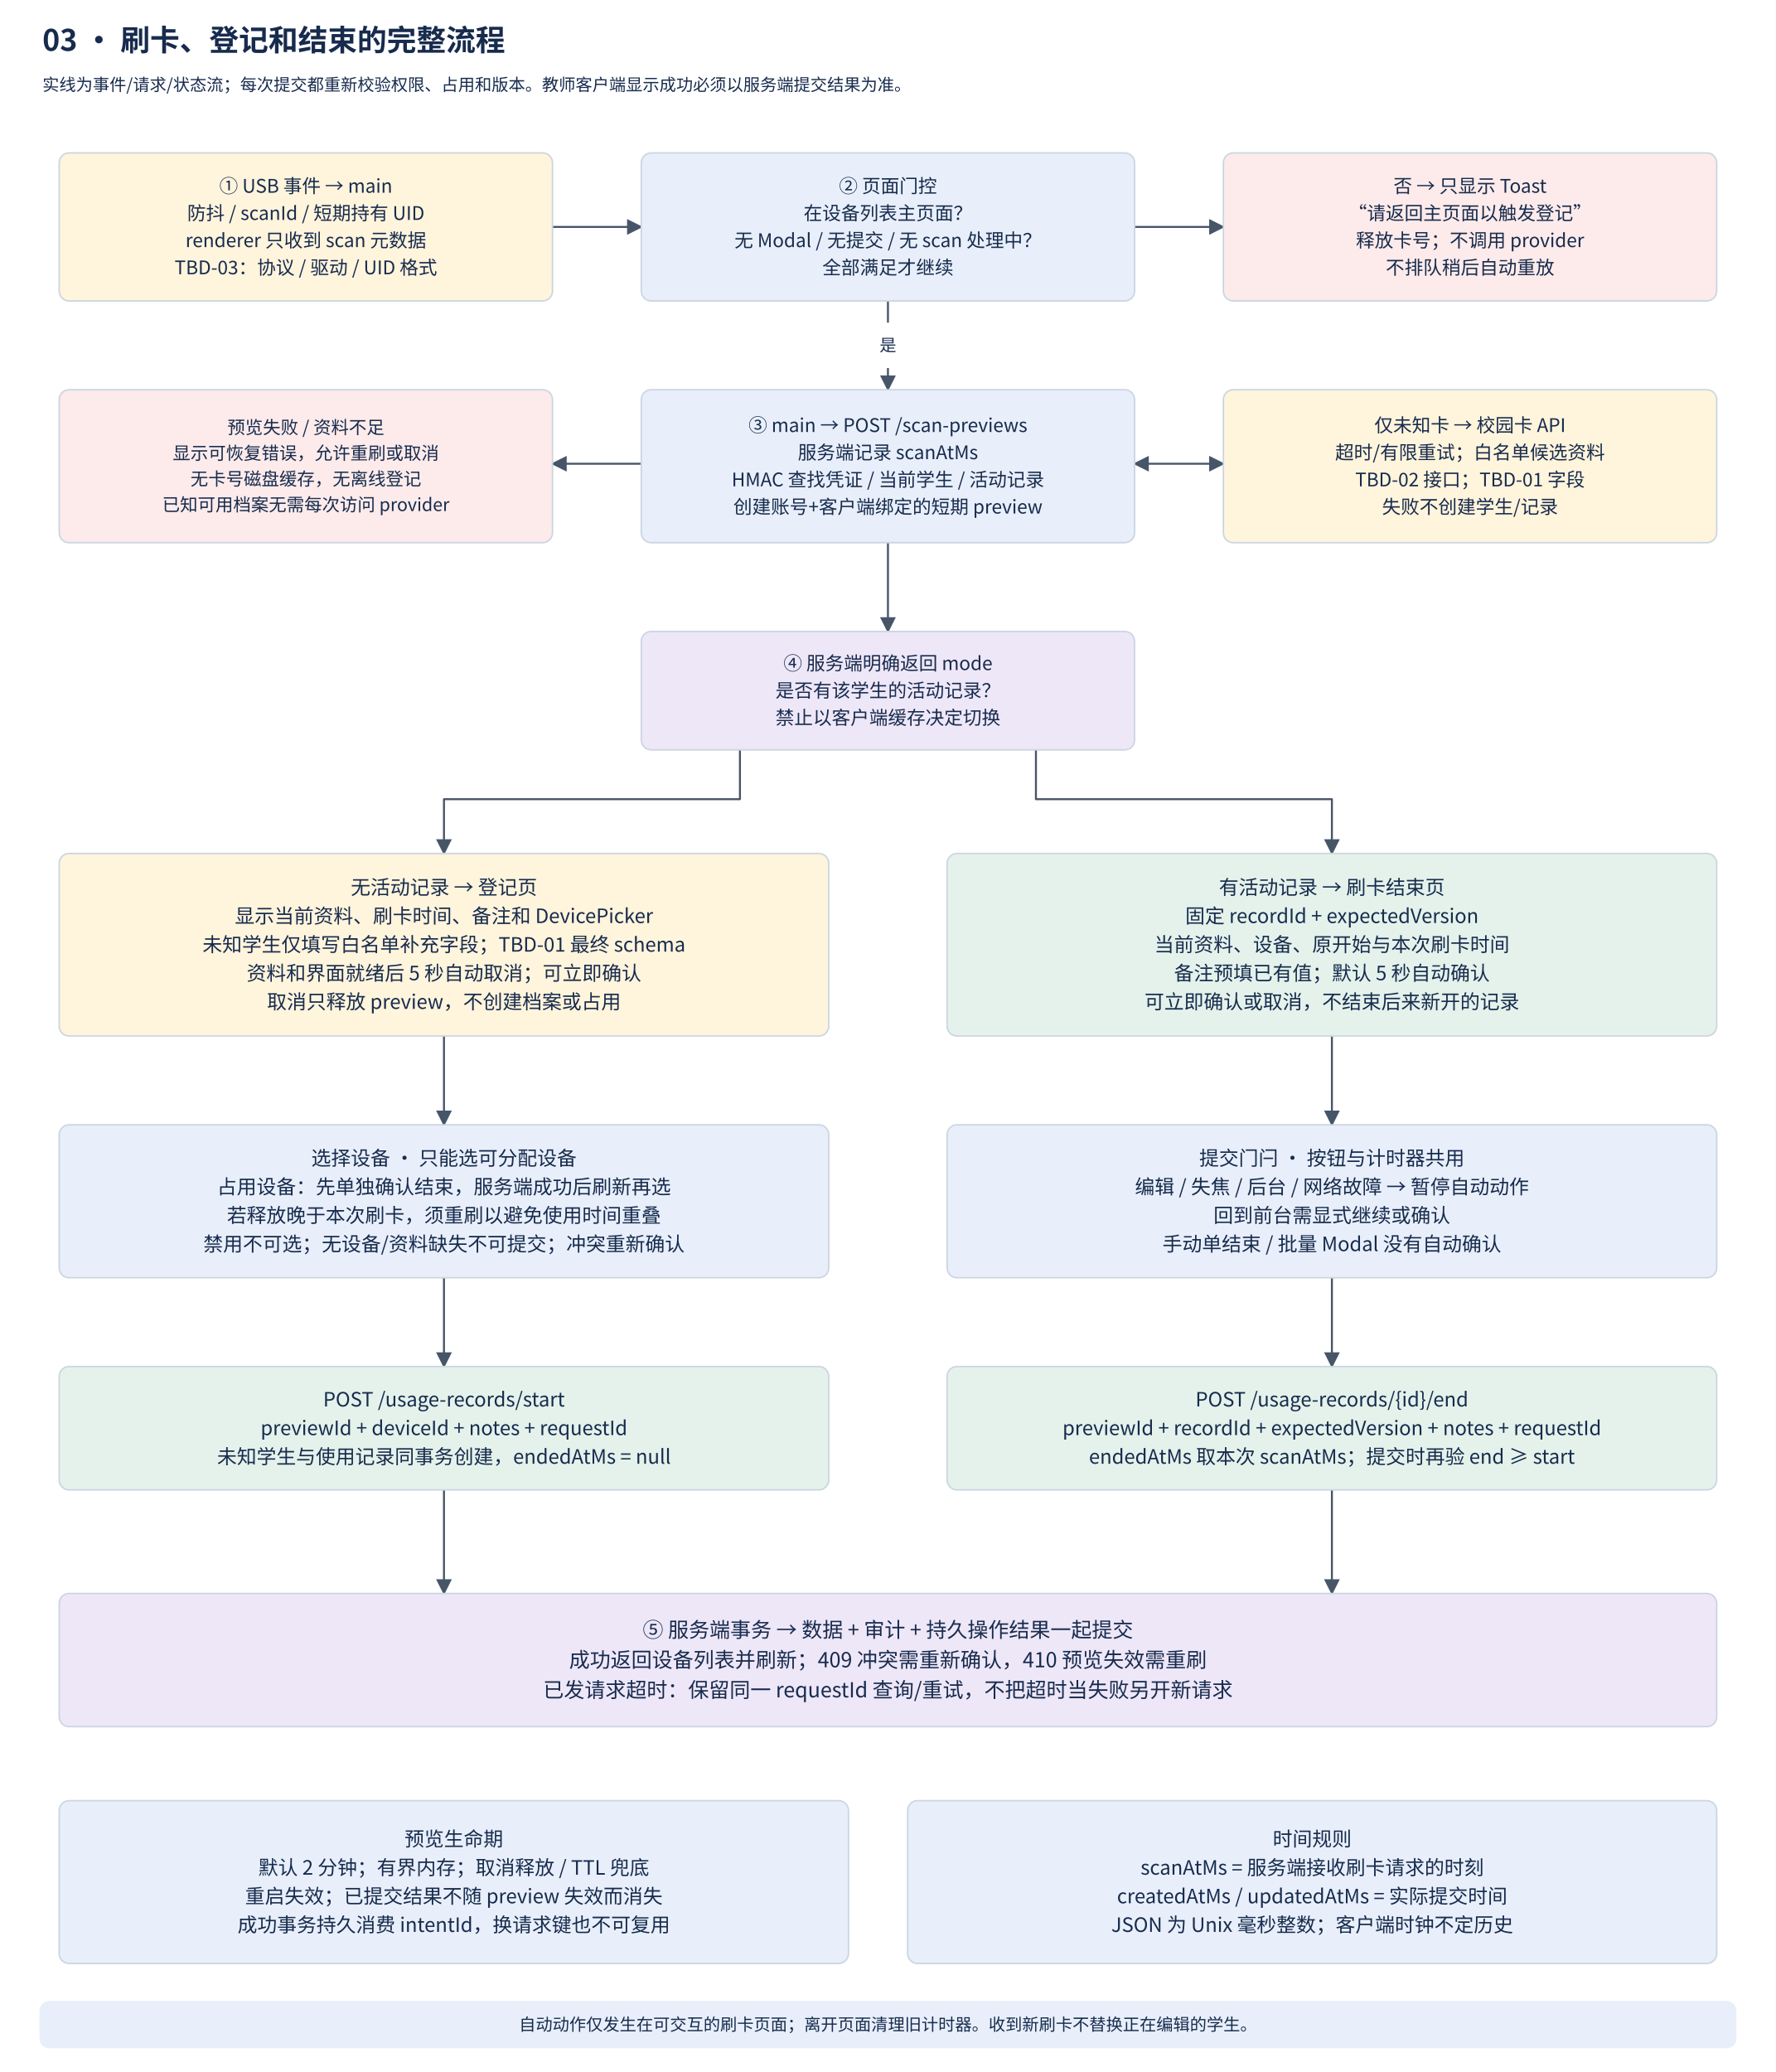
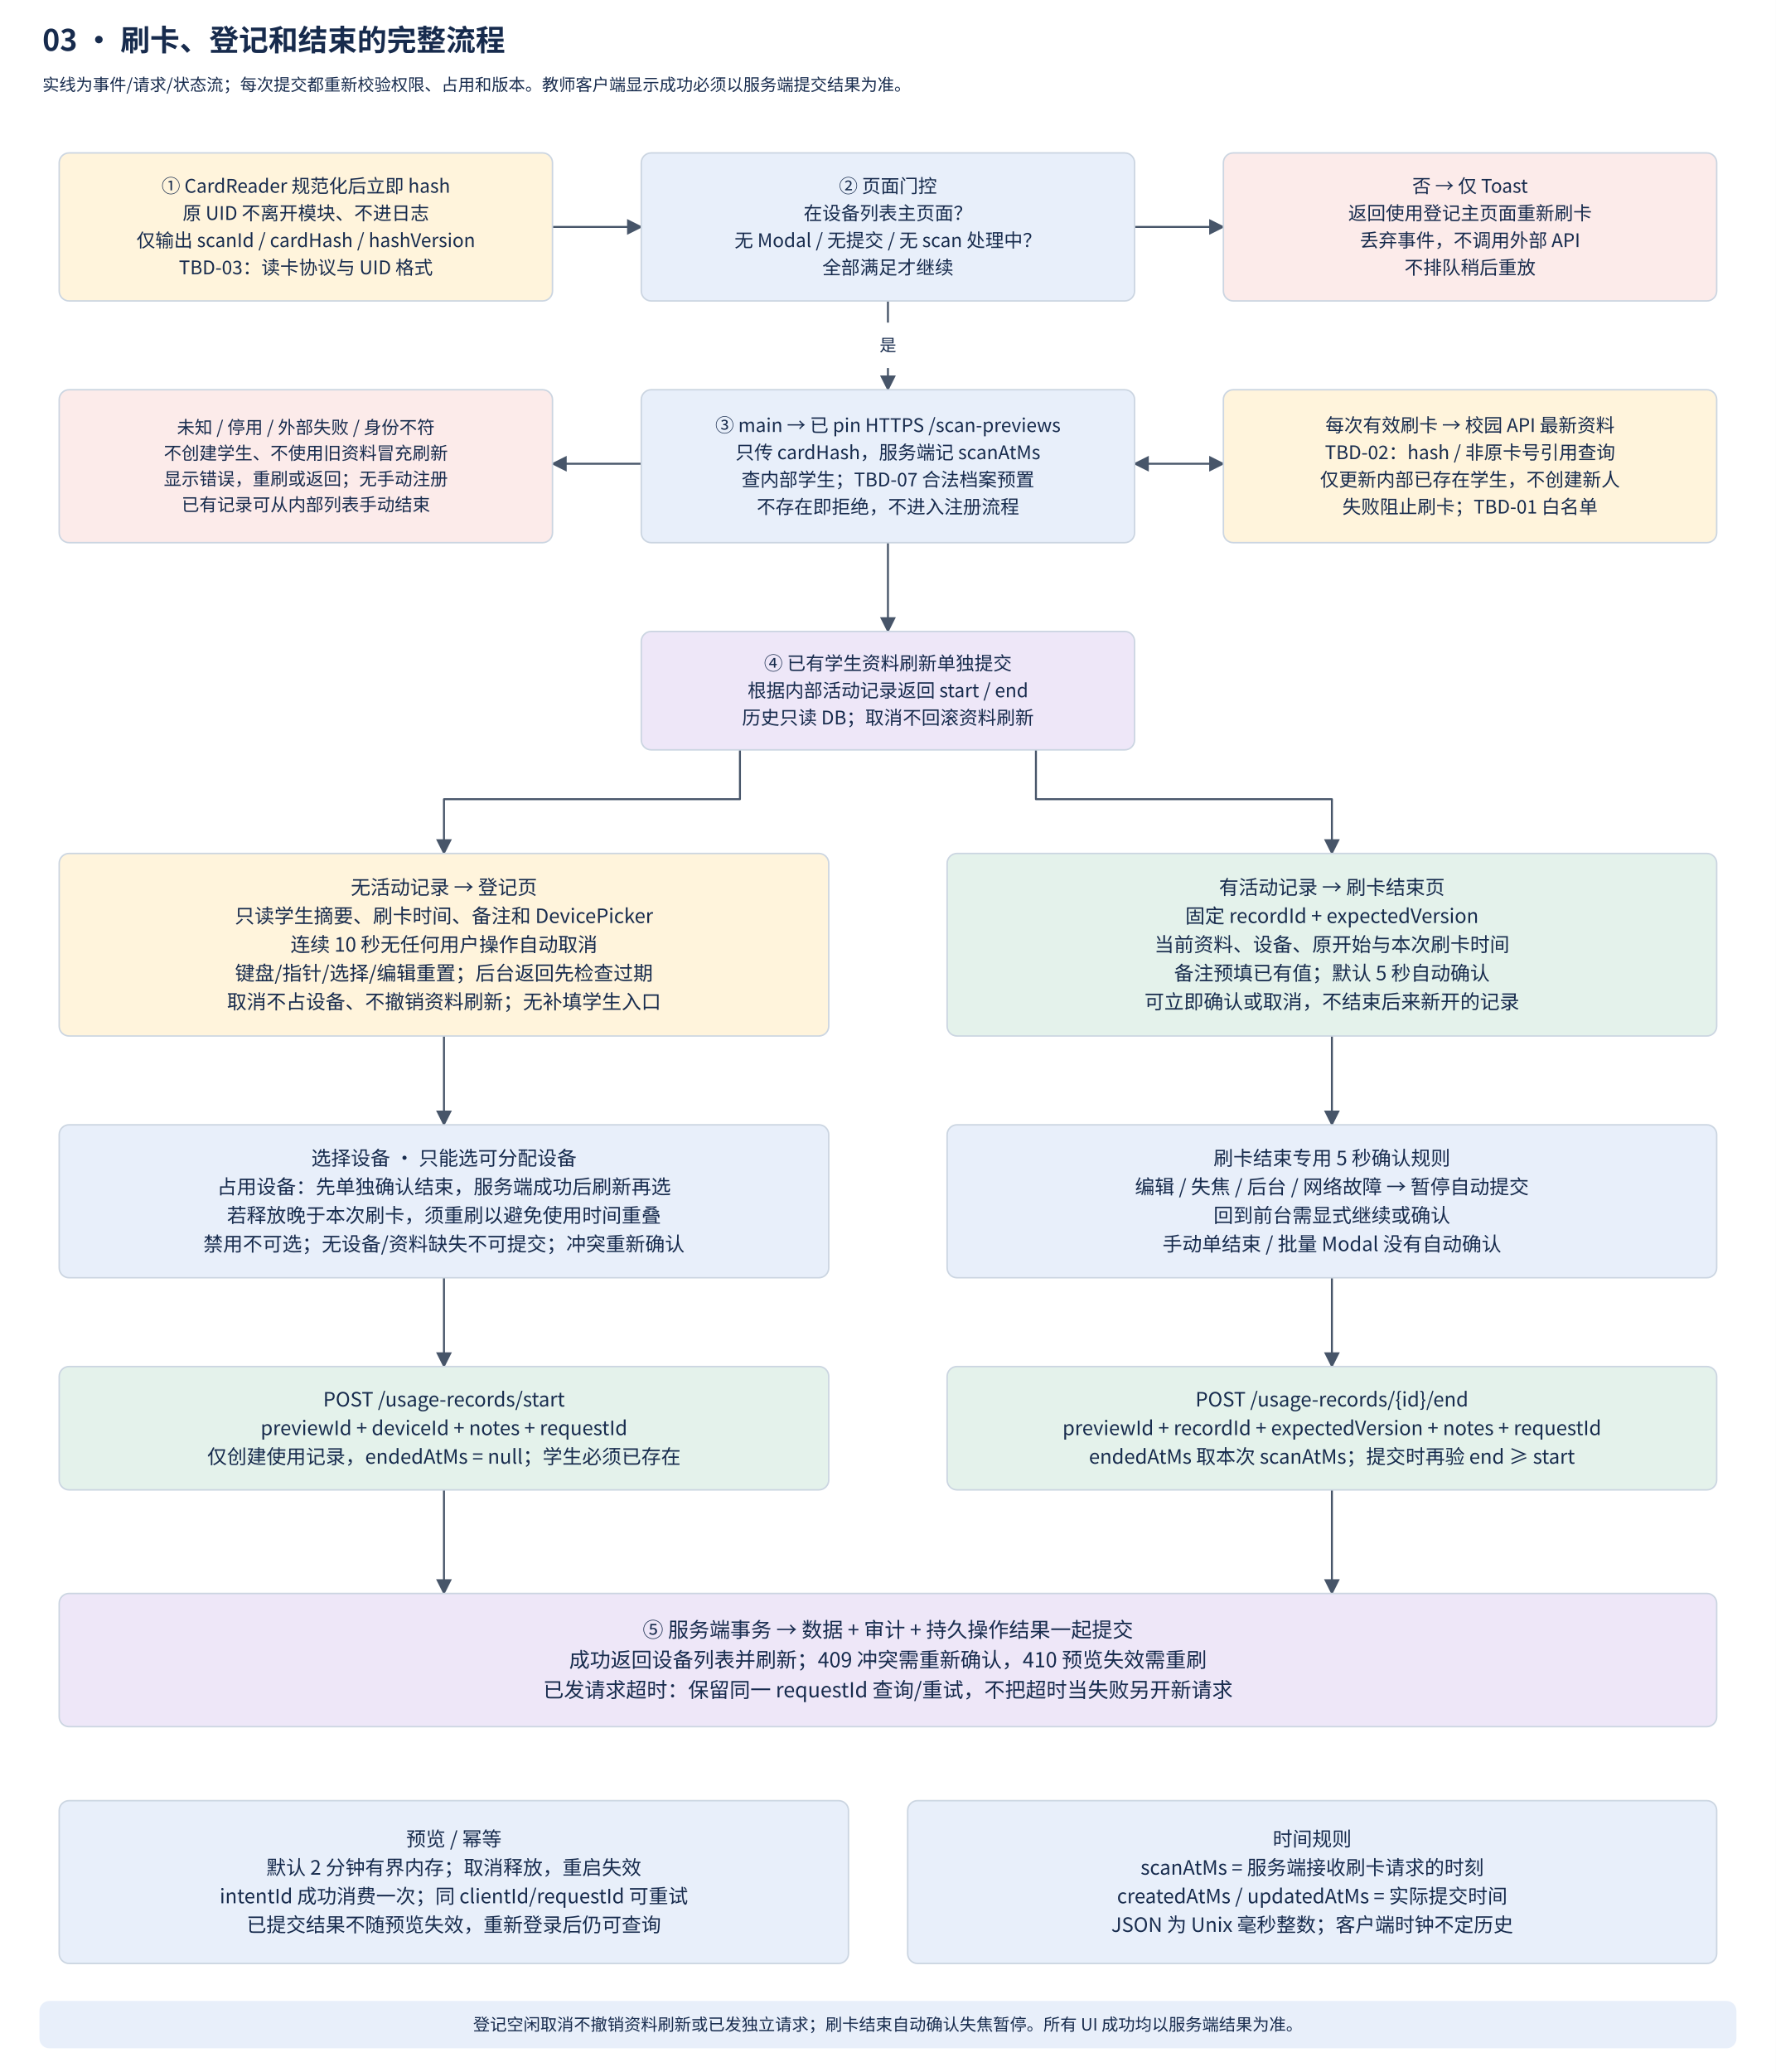
<svg xmlns="http://www.w3.org/2000/svg" width="1800" height="2100" viewBox="0 0 1800 2100" role="img" aria-labelledby="title desc">
  <defs>
    <marker id="arrow" viewBox="0 0 10 10" refX="9" refY="5" markerWidth="8" markerHeight="8" orient="auto-start-reverse">
      <path d="M 0 0 L 10 5 L 0 10 z" fill="#475569" />
    </marker>
  </defs>
  <rect width="1800" height="2100" fill="#ffffff" />
  <polyline points="560,230 650,230" fill="none" stroke="#475569" stroke-width="2" stroke-linejoin="round" marker-end="url(#arrow)" />
  <polyline points="1150,230 1240,230" fill="none" stroke="#475569" stroke-width="2" stroke-linejoin="round" marker-end="url(#arrow)" />
  <polyline points="900.0,305 900.0,395" fill="none" stroke="#475569" stroke-width="2" stroke-linejoin="round" marker-end="url(#arrow)" />
  <polyline points="1150,470 1240,470" fill="none" stroke="#475569" stroke-width="2" stroke-linejoin="round" marker-end="url(#arrow)" marker-start="url(#arrow)" />
  <polyline points="650,470 560,470" fill="none" stroke="#475569" stroke-width="2" stroke-linejoin="round" marker-end="url(#arrow)" />
  <polyline points="900.0,550 900.0,640" fill="none" stroke="#475569" stroke-width="2" stroke-linejoin="round" marker-end="url(#arrow)" />
  <polyline points="750,760 750,810 450,810 450,865" fill="none" stroke="#475569" stroke-width="2" stroke-linejoin="round" marker-end="url(#arrow)" />
  <polyline points="1050,760 1050,810 1350,810 1350,865" fill="none" stroke="#475569" stroke-width="2" stroke-linejoin="round" marker-end="url(#arrow)" />
  <polyline points="450.0,1050 450.0,1140" fill="none" stroke="#475569" stroke-width="2" stroke-linejoin="round" marker-end="url(#arrow)" />
  <polyline points="1350.0,1050 1350.0,1140" fill="none" stroke="#475569" stroke-width="2" stroke-linejoin="round" marker-end="url(#arrow)" />
  <polyline points="450.0,1295 450.0,1385" fill="none" stroke="#475569" stroke-width="2" stroke-linejoin="round" marker-end="url(#arrow)" />
  <polyline points="1350.0,1295 1350.0,1385" fill="none" stroke="#475569" stroke-width="2" stroke-linejoin="round" marker-end="url(#arrow)" />
  <polyline points="450,1510 450,1615" fill="none" stroke="#475569" stroke-width="2" stroke-linejoin="round" marker-end="url(#arrow)" />
  <polyline points="1350,1510 1350,1615" fill="none" stroke="#475569" stroke-width="2" stroke-linejoin="round" marker-end="url(#arrow)" />
  <text x="43" y="51.5" text-anchor="start" font-family="Microsoft YaHei, Noto Sans CJK SC, sans-serif" font-size="30" font-weight="600" fill="#172b4d">03 · 刷卡、登记和结束的完整流程</text>
  <text x="43" y="91.95" text-anchor="start" font-family="Microsoft YaHei, Noto Sans CJK SC, sans-serif" font-size="17" font-weight="400" fill="#172b4d">实线为事件/请求/状态流；每次提交都重新校验权限、占用和版本。教师客户端显示成功必须以服务端提交结果为准。</text>
  <rect x="60" y="155" width="500" height="150" rx="10" fill="#fff4dc" stroke="#cbd5e1" stroke-width="1.5" />
-   <text x="310.0" y="195.325" text-anchor="middle" font-family="Microsoft YaHei, Noto Sans CJK SC, sans-serif" font-size="19" font-weight="400" fill="#172b4d">① USB 事件 → main</text>
-   <text x="310.0" y="222.875" text-anchor="middle" font-family="Microsoft YaHei, Noto Sans CJK SC, sans-serif" font-size="19" font-weight="400" fill="#172b4d">防抖 / scanId / 短期持有 UID</text>
-   <text x="310.0" y="250.425" text-anchor="middle" font-family="Microsoft YaHei, Noto Sans CJK SC, sans-serif" font-size="19" font-weight="400" fill="#172b4d">renderer 只收到 scan 元数据</text>
-   <text x="310.0" y="277.975" text-anchor="middle" font-family="Microsoft YaHei, Noto Sans CJK SC, sans-serif" font-size="19" font-weight="400" fill="#172b4d">TBD-03：协议 / 驱动 / UID 格式</text>
+   <text x="310.0" y="195.325" text-anchor="middle" font-family="Microsoft YaHei, Noto Sans CJK SC, sans-serif" font-size="19" font-weight="400" fill="#172b4d">① CardReader 规范化后立即 hash</text>
+   <text x="310.0" y="222.875" text-anchor="middle" font-family="Microsoft YaHei, Noto Sans CJK SC, sans-serif" font-size="19" font-weight="400" fill="#172b4d">原 UID 不离开模块、不进日志</text>
+   <text x="310.0" y="250.425" text-anchor="middle" font-family="Microsoft YaHei, Noto Sans CJK SC, sans-serif" font-size="19" font-weight="400" fill="#172b4d">仅输出 scanId / cardHash / hashVersion</text>
+   <text x="310.0" y="277.975" text-anchor="middle" font-family="Microsoft YaHei, Noto Sans CJK SC, sans-serif" font-size="19" font-weight="400" fill="#172b4d">TBD-03：读卡协议与 UID 格式</text>
  <rect x="650" y="155" width="500" height="150" rx="10" fill="#e8effa" stroke="#cbd5e1" stroke-width="1.5" />
  <text x="900.0" y="195.325" text-anchor="middle" font-family="Microsoft YaHei, Noto Sans CJK SC, sans-serif" font-size="19" font-weight="400" fill="#172b4d">② 页面门控</text>
  <text x="900.0" y="222.875" text-anchor="middle" font-family="Microsoft YaHei, Noto Sans CJK SC, sans-serif" font-size="19" font-weight="400" fill="#172b4d">在设备列表主页面？</text>
  <text x="900.0" y="250.425" text-anchor="middle" font-family="Microsoft YaHei, Noto Sans CJK SC, sans-serif" font-size="19" font-weight="400" fill="#172b4d">无 Modal / 无提交 / 无 scan 处理中？</text>
  <text x="900.0" y="277.975" text-anchor="middle" font-family="Microsoft YaHei, Noto Sans CJK SC, sans-serif" font-size="19" font-weight="400" fill="#172b4d">全部满足才继续</text>
  <rect x="1240" y="155" width="500" height="150" rx="10" fill="#fcebea" stroke="#cbd5e1" stroke-width="1.5" />
-   <text x="1490.0" y="195.325" text-anchor="middle" font-family="Microsoft YaHei, Noto Sans CJK SC, sans-serif" font-size="19" font-weight="400" fill="#172b4d">否 → 只显示 Toast</text>
-   <text x="1490.0" y="222.875" text-anchor="middle" font-family="Microsoft YaHei, Noto Sans CJK SC, sans-serif" font-size="19" font-weight="400" fill="#172b4d">“请返回主页面以触发登记”</text>
-   <text x="1490.0" y="250.425" text-anchor="middle" font-family="Microsoft YaHei, Noto Sans CJK SC, sans-serif" font-size="19" font-weight="400" fill="#172b4d">释放卡号；不调用 provider</text>
-   <text x="1490.0" y="277.975" text-anchor="middle" font-family="Microsoft YaHei, Noto Sans CJK SC, sans-serif" font-size="19" font-weight="400" fill="#172b4d">不排队稍后自动重放</text>
+   <text x="1490.0" y="195.325" text-anchor="middle" font-family="Microsoft YaHei, Noto Sans CJK SC, sans-serif" font-size="19" font-weight="400" fill="#172b4d">否 → 仅 Toast</text>
+   <text x="1490.0" y="222.875" text-anchor="middle" font-family="Microsoft YaHei, Noto Sans CJK SC, sans-serif" font-size="19" font-weight="400" fill="#172b4d">返回使用登记主页面重新刷卡</text>
+   <text x="1490.0" y="250.425" text-anchor="middle" font-family="Microsoft YaHei, Noto Sans CJK SC, sans-serif" font-size="19" font-weight="400" fill="#172b4d">丢弃事件，不调用外部 API</text>
+   <text x="1490.0" y="277.975" text-anchor="middle" font-family="Microsoft YaHei, Noto Sans CJK SC, sans-serif" font-size="19" font-weight="400" fill="#172b4d">不排队稍后重放</text>
  <rect x="650" y="395" width="500" height="155" rx="10" fill="#e8effa" stroke="#cbd5e1" stroke-width="1.5" />
-   <text x="900.0" y="437.825" text-anchor="middle" font-family="Microsoft YaHei, Noto Sans CJK SC, sans-serif" font-size="19" font-weight="400" fill="#172b4d">③ main → POST /scan-previews</text>
-   <text x="900.0" y="465.375" text-anchor="middle" font-family="Microsoft YaHei, Noto Sans CJK SC, sans-serif" font-size="19" font-weight="400" fill="#172b4d">服务端记录 scanAtMs</text>
-   <text x="900.0" y="492.925" text-anchor="middle" font-family="Microsoft YaHei, Noto Sans CJK SC, sans-serif" font-size="19" font-weight="400" fill="#172b4d">HMAC 查找凭证 / 当前学生 / 活动记录</text>
-   <text x="900.0" y="520.475" text-anchor="middle" font-family="Microsoft YaHei, Noto Sans CJK SC, sans-serif" font-size="19" font-weight="400" fill="#172b4d">创建账号+客户端绑定的短期 preview</text>
+   <text x="900.0" y="437.825" text-anchor="middle" font-family="Microsoft YaHei, Noto Sans CJK SC, sans-serif" font-size="19" font-weight="400" fill="#172b4d">③ main → 已 pin HTTPS /scan-previews</text>
+   <text x="900.0" y="465.375" text-anchor="middle" font-family="Microsoft YaHei, Noto Sans CJK SC, sans-serif" font-size="19" font-weight="400" fill="#172b4d">只传 cardHash，服务端记 scanAtMs</text>
+   <text x="900.0" y="492.925" text-anchor="middle" font-family="Microsoft YaHei, Noto Sans CJK SC, sans-serif" font-size="19" font-weight="400" fill="#172b4d">查内部学生；TBD-07 合法档案预置</text>
+   <text x="900.0" y="520.475" text-anchor="middle" font-family="Microsoft YaHei, Noto Sans CJK SC, sans-serif" font-size="19" font-weight="400" fill="#172b4d">不存在即拒绝，不进入注册流程</text>
  <rect x="730.0" y="327.0" width="340" height="46" rx="10" fill="#ffffff" stroke="none" stroke-width="1.5" />
  <text x="900.0" y="355.95" text-anchor="middle" font-family="Microsoft YaHei, Noto Sans CJK SC, sans-serif" font-size="17" font-weight="400" fill="#172b4d">是</text>
  <rect x="1240" y="395" width="500" height="155" rx="10" fill="#fff4dc" stroke="#cbd5e1" stroke-width="1.5" />
-   <text x="1490.0" y="437.825" text-anchor="middle" font-family="Microsoft YaHei, Noto Sans CJK SC, sans-serif" font-size="19" font-weight="400" fill="#172b4d">仅未知卡 → 校园卡 API</text>
-   <text x="1490.0" y="465.375" text-anchor="middle" font-family="Microsoft YaHei, Noto Sans CJK SC, sans-serif" font-size="19" font-weight="400" fill="#172b4d">超时/有限重试；白名单候选资料</text>
-   <text x="1490.0" y="492.925" text-anchor="middle" font-family="Microsoft YaHei, Noto Sans CJK SC, sans-serif" font-size="19" font-weight="400" fill="#172b4d">TBD-02 接口；TBD-01 字段</text>
-   <text x="1490.0" y="520.475" text-anchor="middle" font-family="Microsoft YaHei, Noto Sans CJK SC, sans-serif" font-size="19" font-weight="400" fill="#172b4d">失败不创建学生/记录</text>
+   <text x="1490.0" y="437.825" text-anchor="middle" font-family="Microsoft YaHei, Noto Sans CJK SC, sans-serif" font-size="19" font-weight="400" fill="#172b4d">每次有效刷卡 → 校园 API 最新资料</text>
+   <text x="1490.0" y="465.375" text-anchor="middle" font-family="Microsoft YaHei, Noto Sans CJK SC, sans-serif" font-size="19" font-weight="400" fill="#172b4d">TBD-02：hash / 非原卡号引用查询</text>
+   <text x="1490.0" y="492.925" text-anchor="middle" font-family="Microsoft YaHei, Noto Sans CJK SC, sans-serif" font-size="19" font-weight="400" fill="#172b4d">仅更新内部已存在学生，不创建新人</text>
+   <text x="1490.0" y="520.475" text-anchor="middle" font-family="Microsoft YaHei, Noto Sans CJK SC, sans-serif" font-size="19" font-weight="400" fill="#172b4d">失败阻止刷卡；TBD-01 白名单</text>
  <rect x="60" y="395" width="500" height="155" rx="10" fill="#fcebea" stroke="#cbd5e1" stroke-width="1.5" />
-   <text x="310.0" y="439.65" text-anchor="middle" font-family="Microsoft YaHei, Noto Sans CJK SC, sans-serif" font-size="18" font-weight="400" fill="#172b4d">预览失败 / 资料不足</text>
-   <text x="310.0" y="465.75" text-anchor="middle" font-family="Microsoft YaHei, Noto Sans CJK SC, sans-serif" font-size="18" font-weight="400" fill="#172b4d">显示可恢复错误，允许重刷或取消</text>
-   <text x="310.0" y="491.85" text-anchor="middle" font-family="Microsoft YaHei, Noto Sans CJK SC, sans-serif" font-size="18" font-weight="400" fill="#172b4d">无卡号磁盘缓存，无离线登记</text>
-   <text x="310.0" y="517.95" text-anchor="middle" font-family="Microsoft YaHei, Noto Sans CJK SC, sans-serif" font-size="18" font-weight="400" fill="#172b4d">已知可用档案无需每次访问 provider</text>
+   <text x="310.0" y="439.65" text-anchor="middle" font-family="Microsoft YaHei, Noto Sans CJK SC, sans-serif" font-size="18" font-weight="400" fill="#172b4d">未知 / 停用 / 外部失败 / 身份不符</text>
+   <text x="310.0" y="465.75" text-anchor="middle" font-family="Microsoft YaHei, Noto Sans CJK SC, sans-serif" font-size="18" font-weight="400" fill="#172b4d">不创建学生、不使用旧资料冒充刷新</text>
+   <text x="310.0" y="491.85" text-anchor="middle" font-family="Microsoft YaHei, Noto Sans CJK SC, sans-serif" font-size="18" font-weight="400" fill="#172b4d">显示错误，重刷或返回；无手动注册</text>
+   <text x="310.0" y="517.95" text-anchor="middle" font-family="Microsoft YaHei, Noto Sans CJK SC, sans-serif" font-size="18" font-weight="400" fill="#172b4d">已有记录可从内部列表手动结束</text>
  <rect x="650" y="640" width="500" height="120" rx="10" fill="#eee7f8" stroke="#cbd5e1" stroke-width="1.5" />
-   <text x="900.0" y="679.1" text-anchor="middle" font-family="Microsoft YaHei, Noto Sans CJK SC, sans-serif" font-size="19" font-weight="400" fill="#172b4d">④ 服务端明确返回 mode</text>
-   <text x="900.0" y="706.65" text-anchor="middle" font-family="Microsoft YaHei, Noto Sans CJK SC, sans-serif" font-size="19" font-weight="400" fill="#172b4d">是否有该学生的活动记录？</text>
-   <text x="900.0" y="734.2" text-anchor="middle" font-family="Microsoft YaHei, Noto Sans CJK SC, sans-serif" font-size="19" font-weight="400" fill="#172b4d">禁止以客户端缓存决定切换</text>
+   <text x="900.0" y="679.1" text-anchor="middle" font-family="Microsoft YaHei, Noto Sans CJK SC, sans-serif" font-size="19" font-weight="400" fill="#172b4d">④ 已有学生资料刷新单独提交</text>
+   <text x="900.0" y="706.65" text-anchor="middle" font-family="Microsoft YaHei, Noto Sans CJK SC, sans-serif" font-size="19" font-weight="400" fill="#172b4d">根据内部活动记录返回 start / end</text>
+   <text x="900.0" y="734.2" text-anchor="middle" font-family="Microsoft YaHei, Noto Sans CJK SC, sans-serif" font-size="19" font-weight="400" fill="#172b4d">历史只读 DB；取消不回滚资料刷新</text>
  <rect x="60" y="865" width="780" height="185" rx="10" fill="#fff4dc" stroke="#cbd5e1" stroke-width="1.5" />
  <text x="450.0" y="906.5" text-anchor="middle" font-family="Microsoft YaHei, Noto Sans CJK SC, sans-serif" font-size="20" font-weight="400" fill="#172b4d">无活动记录 → 登记页</text>
-   <text x="450.0" y="935.5" text-anchor="middle" font-family="Microsoft YaHei, Noto Sans CJK SC, sans-serif" font-size="20" font-weight="400" fill="#172b4d">显示当前资料、刷卡时间、备注和 DevicePicker</text>
-   <text x="450.0" y="964.5" text-anchor="middle" font-family="Microsoft YaHei, Noto Sans CJK SC, sans-serif" font-size="20" font-weight="400" fill="#172b4d">未知学生仅填写白名单补充字段；TBD-01 最终 schema</text>
-   <text x="450.0" y="993.5" text-anchor="middle" font-family="Microsoft YaHei, Noto Sans CJK SC, sans-serif" font-size="20" font-weight="400" fill="#172b4d">资料和界面就绪后 5 秒自动取消；可立即确认</text>
-   <text x="450.0" y="1022.5" text-anchor="middle" font-family="Microsoft YaHei, Noto Sans CJK SC, sans-serif" font-size="20" font-weight="400" fill="#172b4d">取消只释放 preview，不创建档案或占用</text>
+   <text x="450.0" y="935.5" text-anchor="middle" font-family="Microsoft YaHei, Noto Sans CJK SC, sans-serif" font-size="20" font-weight="400" fill="#172b4d">只读学生摘要、刷卡时间、备注和 DevicePicker</text>
+   <text x="450.0" y="964.5" text-anchor="middle" font-family="Microsoft YaHei, Noto Sans CJK SC, sans-serif" font-size="20" font-weight="400" fill="#172b4d">连续 10 秒无任何用户操作自动取消</text>
+   <text x="450.0" y="993.5" text-anchor="middle" font-family="Microsoft YaHei, Noto Sans CJK SC, sans-serif" font-size="20" font-weight="400" fill="#172b4d">键盘/指针/选择/编辑重置；后台返回先检查过期</text>
+   <text x="450.0" y="1022.5" text-anchor="middle" font-family="Microsoft YaHei, Noto Sans CJK SC, sans-serif" font-size="20" font-weight="400" fill="#172b4d">取消不占设备、不撤销资料刷新；无补填学生入口</text>
  <rect x="960" y="865" width="780" height="185" rx="10" fill="#e4f2eb" stroke="#cbd5e1" stroke-width="1.5" />
  <text x="1350.0" y="906.5" text-anchor="middle" font-family="Microsoft YaHei, Noto Sans CJK SC, sans-serif" font-size="20" font-weight="400" fill="#172b4d">有活动记录 → 刷卡结束页</text>
  <text x="1350.0" y="935.5" text-anchor="middle" font-family="Microsoft YaHei, Noto Sans CJK SC, sans-serif" font-size="20" font-weight="400" fill="#172b4d">固定 recordId + expectedVersion</text>
  <text x="1350.0" y="964.5" text-anchor="middle" font-family="Microsoft YaHei, Noto Sans CJK SC, sans-serif" font-size="20" font-weight="400" fill="#172b4d">当前资料、设备、原开始与本次刷卡时间</text>
  <text x="1350.0" y="993.5" text-anchor="middle" font-family="Microsoft YaHei, Noto Sans CJK SC, sans-serif" font-size="20" font-weight="400" fill="#172b4d">备注预填已有值；默认 5 秒自动确认</text>
  <text x="1350.0" y="1022.5" text-anchor="middle" font-family="Microsoft YaHei, Noto Sans CJK SC, sans-serif" font-size="20" font-weight="400" fill="#172b4d">可立即确认或取消，不结束后来新开的记录</text>
  <rect x="60" y="1140" width="780" height="155" rx="10" fill="#e8effa" stroke="#cbd5e1" stroke-width="1.5" />
  <text x="450.0" y="1181.0" text-anchor="middle" font-family="Microsoft YaHei, Noto Sans CJK SC, sans-serif" font-size="20" font-weight="400" fill="#172b4d">选择设备 · 只能选可分配设备</text>
  <text x="450.0" y="1210.0" text-anchor="middle" font-family="Microsoft YaHei, Noto Sans CJK SC, sans-serif" font-size="20" font-weight="400" fill="#172b4d">占用设备：先单独确认结束，服务端成功后刷新再选</text>
  <text x="450.0" y="1239.0" text-anchor="middle" font-family="Microsoft YaHei, Noto Sans CJK SC, sans-serif" font-size="20" font-weight="400" fill="#172b4d">若释放晚于本次刷卡，须重刷以避免使用时间重叠</text>
  <text x="450.0" y="1268.0" text-anchor="middle" font-family="Microsoft YaHei, Noto Sans CJK SC, sans-serif" font-size="20" font-weight="400" fill="#172b4d">禁用不可选；无设备/资料缺失不可提交；冲突重新确认</text>
  <rect x="960" y="1140" width="780" height="155" rx="10" fill="#e8effa" stroke="#cbd5e1" stroke-width="1.5" />
-   <text x="1350.0" y="1181.0" text-anchor="middle" font-family="Microsoft YaHei, Noto Sans CJK SC, sans-serif" font-size="20" font-weight="400" fill="#172b4d">提交门闩 · 按钮与计时器共用</text>
-   <text x="1350.0" y="1210.0" text-anchor="middle" font-family="Microsoft YaHei, Noto Sans CJK SC, sans-serif" font-size="20" font-weight="400" fill="#172b4d">编辑 / 失焦 / 后台 / 网络故障 → 暂停自动动作</text>
+   <text x="1350.0" y="1181.0" text-anchor="middle" font-family="Microsoft YaHei, Noto Sans CJK SC, sans-serif" font-size="20" font-weight="400" fill="#172b4d">刷卡结束专用 5 秒确认规则</text>
+   <text x="1350.0" y="1210.0" text-anchor="middle" font-family="Microsoft YaHei, Noto Sans CJK SC, sans-serif" font-size="20" font-weight="400" fill="#172b4d">编辑 / 失焦 / 后台 / 网络故障 → 暂停自动提交</text>
  <text x="1350.0" y="1239.0" text-anchor="middle" font-family="Microsoft YaHei, Noto Sans CJK SC, sans-serif" font-size="20" font-weight="400" fill="#172b4d">回到前台需显式继续或确认</text>
  <text x="1350.0" y="1268.0" text-anchor="middle" font-family="Microsoft YaHei, Noto Sans CJK SC, sans-serif" font-size="20" font-weight="400" fill="#172b4d">手动单结束 / 批量 Modal 没有自动确认</text>
  <rect x="60" y="1385" width="780" height="125" rx="10" fill="#e4f2eb" stroke="#cbd5e1" stroke-width="1.5" />
  <text x="450.0" y="1425.5" text-anchor="middle" font-family="Microsoft YaHei, Noto Sans CJK SC, sans-serif" font-size="20" font-weight="400" fill="#172b4d">POST /usage-records/start</text>
  <text x="450.0" y="1454.5" text-anchor="middle" font-family="Microsoft YaHei, Noto Sans CJK SC, sans-serif" font-size="20" font-weight="400" fill="#172b4d">previewId + deviceId + notes + requestId</text>
-   <text x="450.0" y="1483.5" text-anchor="middle" font-family="Microsoft YaHei, Noto Sans CJK SC, sans-serif" font-size="20" font-weight="400" fill="#172b4d">未知学生与使用记录同事务创建，endedAtMs = null</text>
+   <text x="450.0" y="1483.5" text-anchor="middle" font-family="Microsoft YaHei, Noto Sans CJK SC, sans-serif" font-size="20" font-weight="400" fill="#172b4d">仅创建使用记录，endedAtMs = null；学生必须已存在</text>
  <rect x="960" y="1385" width="780" height="125" rx="10" fill="#e4f2eb" stroke="#cbd5e1" stroke-width="1.5" />
  <text x="1350.0" y="1425.5" text-anchor="middle" font-family="Microsoft YaHei, Noto Sans CJK SC, sans-serif" font-size="20" font-weight="400" fill="#172b4d">POST /usage-records/{id}/end</text>
  <text x="1350.0" y="1454.5" text-anchor="middle" font-family="Microsoft YaHei, Noto Sans CJK SC, sans-serif" font-size="20" font-weight="400" fill="#172b4d">previewId + recordId + expectedVersion + notes + requestId</text>
  <text x="1350.0" y="1483.5" text-anchor="middle" font-family="Microsoft YaHei, Noto Sans CJK SC, sans-serif" font-size="20" font-weight="400" fill="#172b4d">endedAtMs 取本次 scanAtMs；提交时再验 end ≥ start</text>
  <rect x="60" y="1615" width="1680" height="135" rx="10" fill="#eee7f8" stroke="#cbd5e1" stroke-width="1.5" />
  <text x="900.0" y="1659.4" text-anchor="middle" font-family="Microsoft YaHei, Noto Sans CJK SC, sans-serif" font-size="21" font-weight="400" fill="#172b4d">⑤ 服务端事务 → 数据 + 审计 + 持久操作结果一起提交</text>
  <text x="900.0" y="1689.85" text-anchor="middle" font-family="Microsoft YaHei, Noto Sans CJK SC, sans-serif" font-size="21" font-weight="400" fill="#172b4d">成功返回设备列表并刷新；409 冲突需重新确认，410 预览失效需重刷</text>
  <text x="900.0" y="1720.3" text-anchor="middle" font-family="Microsoft YaHei, Noto Sans CJK SC, sans-serif" font-size="21" font-weight="400" fill="#172b4d">已发请求超时：保留同一 requestId 查询/重试，不把超时当失败另开新请求</text>
  <rect x="60" y="1825" width="800" height="165" rx="10" fill="#e8effa" stroke="#cbd5e1" stroke-width="1.5" />
-   <text x="460.0" y="1871.0" text-anchor="middle" font-family="Microsoft YaHei, Noto Sans CJK SC, sans-serif" font-size="20" font-weight="400" fill="#172b4d">预览生命期</text>
-   <text x="460.0" y="1900.0" text-anchor="middle" font-family="Microsoft YaHei, Noto Sans CJK SC, sans-serif" font-size="20" font-weight="400" fill="#172b4d">默认 2 分钟；有界内存；取消释放 / TTL 兜底</text>
-   <text x="460.0" y="1929.0" text-anchor="middle" font-family="Microsoft YaHei, Noto Sans CJK SC, sans-serif" font-size="20" font-weight="400" fill="#172b4d">重启失效；已提交结果不随 preview 失效而消失</text>
-   <text x="460.0" y="1958.0" text-anchor="middle" font-family="Microsoft YaHei, Noto Sans CJK SC, sans-serif" font-size="20" font-weight="400" fill="#172b4d">成功事务持久消费 intentId，换请求键也不可复用</text>
+   <text x="460.0" y="1871.0" text-anchor="middle" font-family="Microsoft YaHei, Noto Sans CJK SC, sans-serif" font-size="20" font-weight="400" fill="#172b4d">预览 / 幂等</text>
+   <text x="460.0" y="1900.0" text-anchor="middle" font-family="Microsoft YaHei, Noto Sans CJK SC, sans-serif" font-size="20" font-weight="400" fill="#172b4d">默认 2 分钟有界内存；取消释放，重启失效</text>
+   <text x="460.0" y="1929.0" text-anchor="middle" font-family="Microsoft YaHei, Noto Sans CJK SC, sans-serif" font-size="20" font-weight="400" fill="#172b4d">intentId 成功消费一次；同 clientId/requestId 可重试</text>
+   <text x="460.0" y="1958.0" text-anchor="middle" font-family="Microsoft YaHei, Noto Sans CJK SC, sans-serif" font-size="20" font-weight="400" fill="#172b4d">已提交结果不随预览失效，重新登录后仍可查询</text>
  <rect x="920" y="1825" width="820" height="165" rx="10" fill="#e8effa" stroke="#cbd5e1" stroke-width="1.5" />
  <text x="1330.0" y="1871.0" text-anchor="middle" font-family="Microsoft YaHei, Noto Sans CJK SC, sans-serif" font-size="20" font-weight="400" fill="#172b4d">时间规则</text>
  <text x="1330.0" y="1900.0" text-anchor="middle" font-family="Microsoft YaHei, Noto Sans CJK SC, sans-serif" font-size="20" font-weight="400" fill="#172b4d">scanAtMs = 服务端接收刷卡请求的时刻</text>
  <text x="1330.0" y="1929.0" text-anchor="middle" font-family="Microsoft YaHei, Noto Sans CJK SC, sans-serif" font-size="20" font-weight="400" fill="#172b4d">createdAtMs / updatedAtMs = 实际提交时间</text>
  <text x="1330.0" y="1958.0" text-anchor="middle" font-family="Microsoft YaHei, Noto Sans CJK SC, sans-serif" font-size="20" font-weight="400" fill="#172b4d">JSON 为 Unix 毫秒整数；客户端时钟不定历史</text>
  <rect x="40" y="2028" width="1720" height="48" rx="10" fill="#e8effa" stroke="none" stroke-width="1.5" />
-   <text x="900.0" y="2057.95" text-anchor="middle" font-family="Microsoft YaHei, Noto Sans CJK SC, sans-serif" font-size="17" font-weight="400" fill="#172b4d">自动动作仅发生在可交互的刷卡页面；离开页面清理旧计时器。收到新刷卡不替换正在编辑的学生。</text>
+   <text x="900.0" y="2057.95" text-anchor="middle" font-family="Microsoft YaHei, Noto Sans CJK SC, sans-serif" font-size="17" font-weight="400" fill="#172b4d">登记空闲取消不撤销资料刷新或已发独立请求；刷卡结束自动确认失焦暂停。所有 UI 成功均以服务端结果为准。</text>
</svg>
